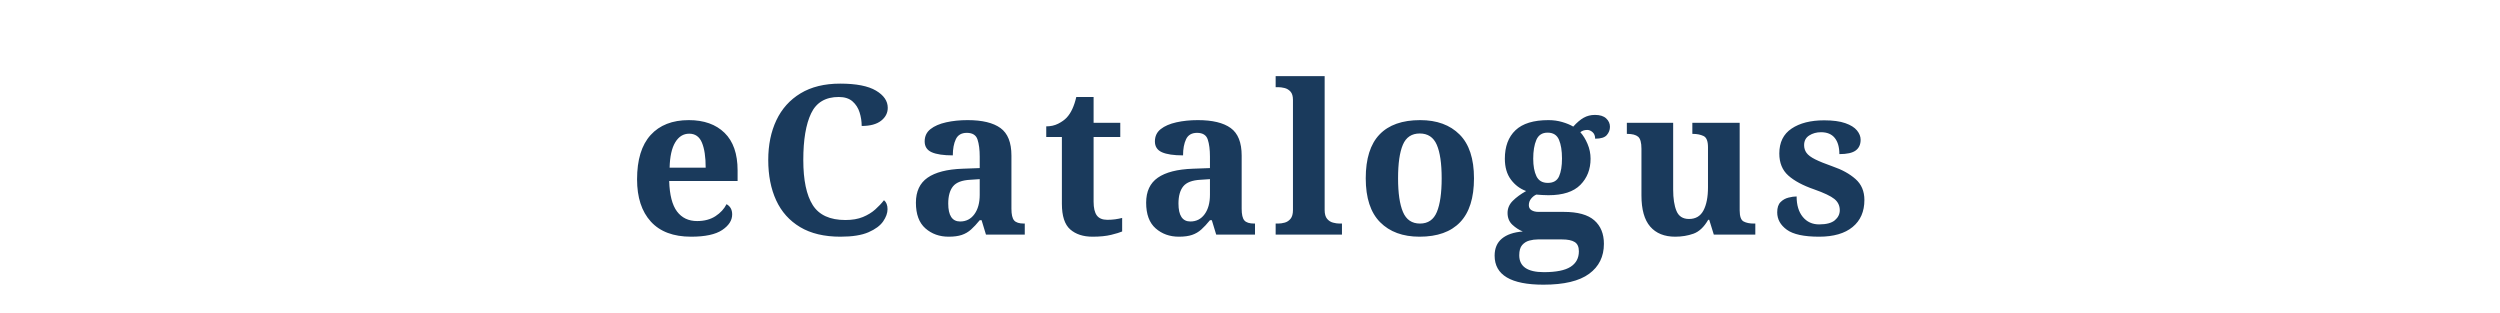
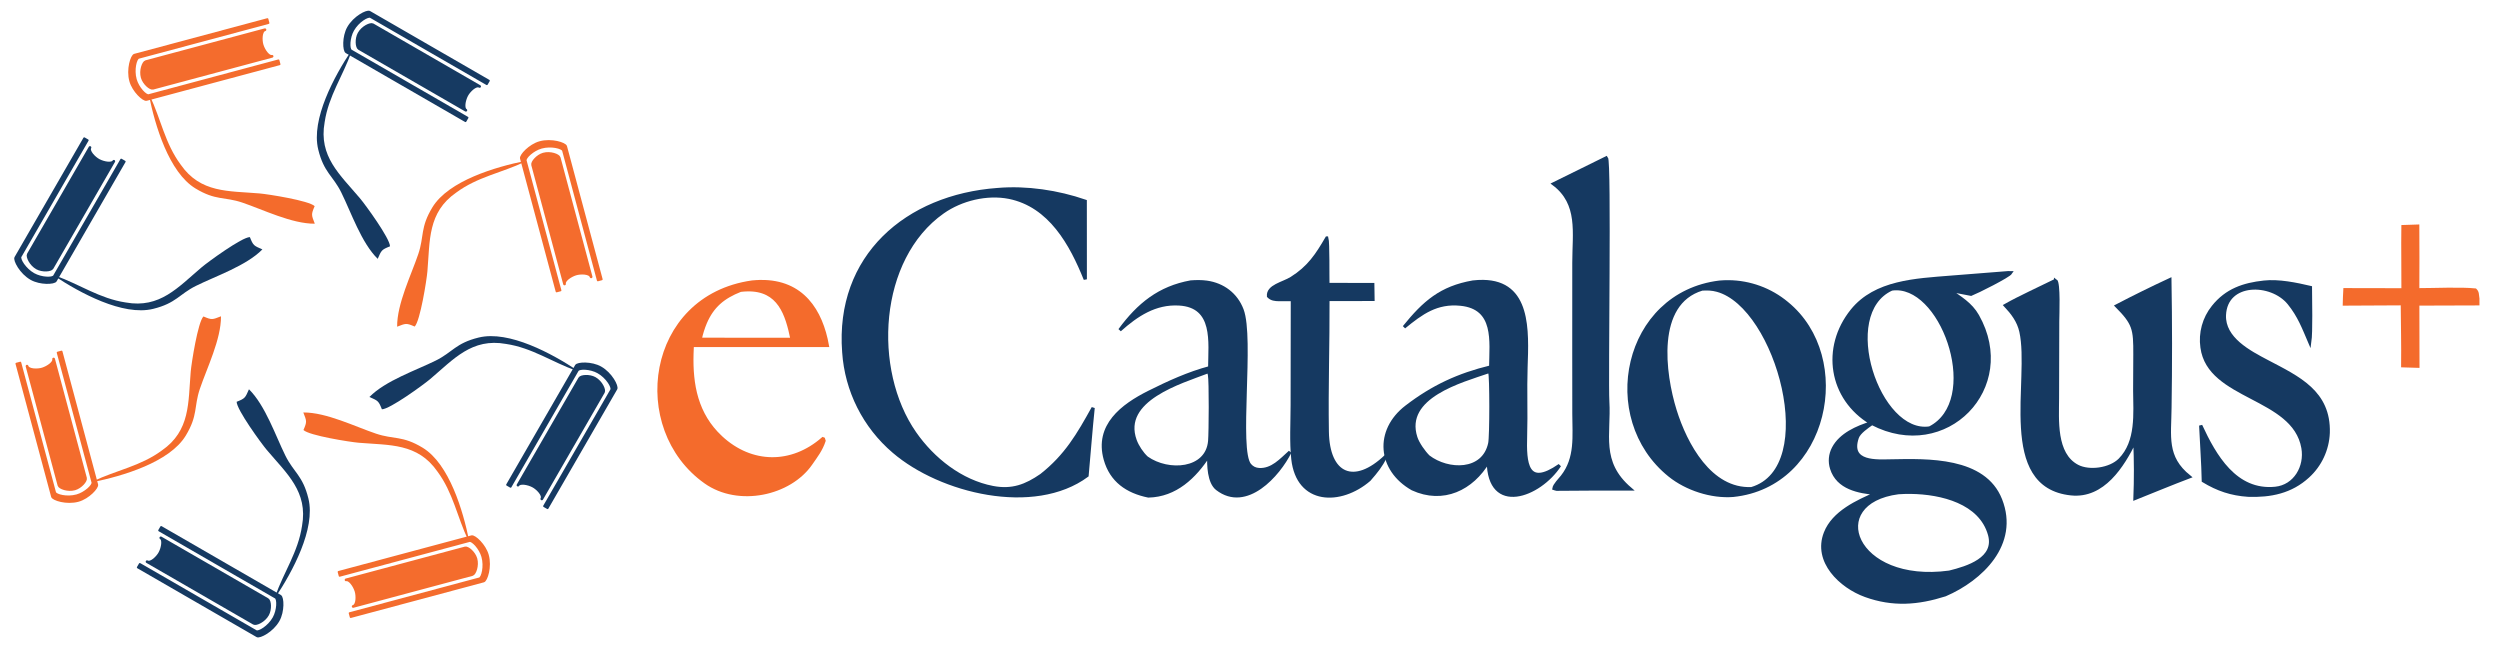
- <svg xmlns="http://www.w3.org/2000/svg" width="1918" height="240" viewBox="0 0 1918 240" version="1.1" id="svg1" xml:space="preserve">
-   <text x="959" y="180" text-anchor="middle" font-family="serif" font-size="160" font-weight="bold" fill="#1a3a5c" letter-spacing="8">eCatalogus</text>
+ <svg xmlns="http://www.w3.org/2000/svg" width="1500" height="400" viewBox="0 0 1500 400" version="1.1" id="svg88">
+   <path fill="#f46b2c" d="m 1441.768,135.961 8.875,-0.294 c 0.154,12.62 0,25.53 0,38.175 9.636,0.015 25.451,-0.762 34.519,0.16 1.454,1.43 1.174,2.714 1.55,5.151 v 3.136 l -36.05,0.121 0.077,37.331 -9.106,-0.28 c 0.144,-12.243 -0.135,-24.938 -0.241,-37.214 l -34.798,0.184 c 0.019,-2.719 0.231,-5.864 0.356,-8.617 l 34.847,0.072 c 0.077,-12.689 -0.221,-25.092 -0.029,-37.926 z" id="path2" style="stroke:#f46b2c;stroke-width:1.925;stroke-dasharray:none;stroke-opacity:1" />
+   <path id="path3" d="m 1204.782,163.616 -34.47,2.719 c -20.696,1.694 -45.051,2.572 -59.086,19.991 -17.866,22.166 -13.197,52.769 11.379,67.475 -8.384,2.591 -18.223,6.898 -22.507,15.039 -2.012,3.768 -2.416,8.19 -1.117,12.262 3.668,11.723 16.221,14.015 26.743,14.952 -11.291,4.874 -25.663,11.359 -30.486,23.706 -6.7,17.127 9.164,32.162 24.056,37.544 16.461,5.953 31.447,4.761 47.783,-0.421 21.649,-9.303 43.722,-30.43 33.268,-57.02 -9.79,-24.881 -43.886,-23.735 -65.584,-23.328 -8.25,0.078 -25.71,1.675 -20.416,-13.952 1.078,-3.201 5.977,-6.491 8.865,-8.506 44.232,23.091 87.657,-21.465 63.322,-64.57 -4.11,-7.271 -10.551,-10.864 -17.068,-15.464 l 13.159,2.525 c 3.523,-1.354 22.553,-10.865 23.853,-12.937 z m -66.926,9.6 c 29.091,0.072 51.434,67.498 19.971,83.559 -30.813,4.815 -55.34,-68.608 -22.804,-83.353 0.951,-0.142 1.895,-0.209 2.833,-0.207 z m 8.667,122.175 c 18.421,0.241 41.785,5.98 47.209,25.38 4.062,14.522 -13.15,19.83 -24.124,22.527 -57.43,7.814 -75.306,-41.879 -30.612,-47.698 2.363,-0.166 4.894,-0.243 7.526,-0.209 z" style="fill:#153961;fill-opacity:1;stroke:#153961;stroke-width:1.925;stroke-dasharray:none;stroke-opacity:1" />
+   <path id="path6" d="m 1037.225,169.066 c -1.815,-0.018 -3.639,0.051 -5.463,0.212 -57.092,6.883 -72.815,81.555 -29.956,115.965 10.107,8.11 24.999,13.004 38.042,11.986 56.515,-5.755 72.659,-82.438 32.278,-115.346 -9.855,-8.195 -22.193,-12.687 -34.9,-12.817 z m -11.403,4.33 c 1.48,0.1 2.951,0.334 4.535,0.767 36.117,9.883 62.704,106.582 20.57,119.024 -24.768,1.14 -39.573,-26.643 -45.897,-46.982 -6.815,-21.958 -12.543,-64.121 16.201,-72.777 1.622,-0.098 3.111,-0.132 4.591,-0.032 z" style="fill:#153961;fill-opacity:1;stroke:#153961;stroke-width:1.925;stroke-dasharray:none;stroke-opacity:1" />
+   <path id="path8" d="m 719.277,168.999 c -1.599,-0.013 -3.199,0.059 -4.796,0.177 -18.889,3.42 -31.334,13.505 -42.633,28.869 10.194,-9.105 21.237,-16.477 35.545,-15.682 21.748,1.21 18.523,22.917 18.427,38.239 -12.685,3.382 -24.736,8.878 -36.457,14.755 -15.886,7.965 -31.862,19.921 -26.203,40.232 3.58,12.844 13.14,19.406 25.846,22.007 16.322,-0.332 27.879,-11.446 36.292,-24.44 -0.258,5.988 0.036,16.295 4.979,20.112 17.567,13.565 36.941,-8.378 43.69,-22.078 -5.248,4.7 -10.709,11.025 -18.534,10.549 -2.256,-0.137 -4.089,-1.004 -5.576,-2.751 -7.631,-8.957 1.879,-76.007 -4.631,-93.11 -3.528,-9.268 -11.408,-15.185 -21.161,-16.547 -1.591,-0.222 -3.188,-0.319 -4.787,-0.333 z m 5.161,54.153 0.867,0.299 c 0.15,0.452 0.273,0.913 0.368,1.38 0.781,3.794 0.578,34.688 0.133,39.791 -1.548,17.748 -24.832,19.268 -37.76,10.068 -2.838,-2.58 -5.669,-6.873 -6.958,-10.431 -8.895,-24.564 27.64,-35.036 43.35,-41.107 z" style="fill:#153961;fill-opacity:1;stroke:#153961;stroke-width:1.925;stroke-dasharray:none;stroke-opacity:1" />
+   <path id="path10" d="m 889.813,168.886 c -1.871,-0.024 -3.874,0.08 -6.016,0.323 -19.273,3.374 -29.28,12.174 -41.336,27.072 10.457,-8.544 19.528,-15.225 33.902,-13.77 21.214,2.148 18.234,22.143 18.047,37.662 -19.367,4.699 -34.697,11.789 -50.528,23.921 -18.602,14.255 -16.623,37.771 3.61,49.223 18.37,8.427 35.786,0.047 45.51,-16.468 0.277,32.095 30.643,20.905 42.761,2.365 -19.855,13.814 -20.953,-1.131 -20.425,-17.889 0.424,-13.451 -0.196,-27.487 0.269,-40.937 0.761,-22.016 2.264,-51.149 -25.793,-51.502 z m 2.954,54.245 1.075,0.248 c 0.936,1.717 0.934,38.323 0.015,42.628 -3.738,17.505 -25.035,16.992 -36.777,8.017 -2.803,-2.729 -6.428,-7.918 -7.596,-11.55 -7.897,-24.558 27.658,-33.928 43.282,-39.343 z" style="fill:#153961;fill-opacity:1;stroke:#153961;stroke-width:1.925;stroke-dasharray:none;stroke-opacity:1" />
+   <path fill="#153961" d="m 1233.334,168.239 c 2.137,1.287 1.28,20.85 1.271,24.486 l -0.116,46.223 c -0.019,12.773 -1.858,33.546 11.956,40.794 7.085,3.717 19.666,2.001 25.49,-3.903 10.666,-10.816 9.01,-27.618 8.895,-41.617 -0.019,-7.192 0.019,-14.384 0.106,-21.577 0.067,-15.357 -0.52,-18.547 -10.983,-29.096 10.541,-5.497 21.206,-10.75 31.978,-15.754 0.433,25.613 0.453,51.231 0.048,76.846 -0.144,17.216 -3.119,29.584 11.648,41.437 -10.8,4.097 -21.899,8.71 -32.652,13.008 0.452,-11.434 0.433,-22.883 -0.077,-34.316 -7.306,14.891 -19.012,33.522 -38.206,31.526 -43.982,-4.575 -23.728,-68.429 -30.139,-97.362 -1.425,-6.409 -5.14,-11.177 -9.347,-15.669 8.163,-4.662 21.351,-10.659 30.13,-15.024 z" id="path12" style="fill:#153961;fill-opacity:1;stroke:#153961;stroke-width:1.925;stroke-dasharray:none;stroke-opacity:1" />
+   <path fill="#153961" d="m 598.586,113.723 c 17.41,-1.486 36.074,1.339 52.56,7.008 l 0.024,46.849 c -8.496,-21.128 -21.12,-44.218 -45.736,-49.204 -13.327,-2.617 -28.687,1.109 -39.724,8.879 -39.62,27.892 -43.221,94.746 -16.831,132.614 10.965,15.733 27.712,28.963 46.764,32.639 11.571,2.232 19.916,-0.928 29.16,-7.339 14.834,-11.664 22.193,-24.391 31.089,-40.458 -1.398,13.304 -2.429,27.224 -3.652,40.614 -31.868,23.54 -87.913,9.708 -115.98,-14.38 -17.662,-15.03 -28.488,-36.57 -30.011,-59.71 -4.346,-57.393 37.734,-93.56 92.339,-97.512 z" id="path13" style="fill:#153961;fill-opacity:1;stroke:#153961;stroke-width:1.925;stroke-dasharray:none;stroke-opacity:1" />
+   <path id="path14" style="fill:#f46b2c;fill-opacity:1;stroke:#f46b2c;stroke-width:1.925;stroke-dasharray:none;stroke-opacity:1" d="m 456.466,168.925 c -1.675,0.017 -3.411,0.114 -5.212,0.297 -62.984,8.956 -73.323,87.909 -27.983,120.026 19.868,14.073 50.622,7.216 63.222,-10.976 3.26,-4.708 6.128,-8.344 7.942,-13.779 l -0.34,-1.115 -0.4,-0.154 c -18.634,16.3 -42.864,16.105 -61.047,-0.767 -14.89,-13.816 -17.992,-31.677 -17.476,-50.188 0.047,-1.67 0.113,-3.34 0.199,-5.009 l 81.05,0.009 c -3.713,-20.681 -14.837,-38.595 -39.954,-38.345 z m -8.098,4.952 c 19.299,-0.41 23.8,14.856 26.87,29.723 l -24.236,-0.004 -30.909,-0.026 c 0.719,-3.418 1.77,-6.775 3.142,-10.03 4.211,-9.774 10.614,-15.259 21.072,-19.367 1.422,-0.171 2.774,-0.268 4.061,-0.295 z" />
+   <path fill="#153961" d="m 963.844,94.672 c 2.156,2.262 0.063,133.819 0.817,146.272 1.188,19.633 -5.468,36.216 13.503,52.422 -14.65,-0.088 -29.597,0.115 -44.268,0.181 -0.203,0.003 -1.278,-0.388 -1.552,-0.48 0.35,-2.14 3.528,-5.276 5,-7.145 8.717,-11.079 7.029,-24.274 6.996,-37.615 l -0.035,-38.194 0.021,-52.488 c -0.002,-18.011 3.622,-35.49 -12.199,-47.322 z" id="path16" style="fill:#153961;fill-opacity:1;stroke:#153961;stroke-width:1.925;stroke-dasharray:none;stroke-opacity:1" />
+   <path fill="#153961" d="m 796.11,142.802 c 0.801,2.637 0.491,23.394 0.633,27.893 l 26.929,0.02 0.13,8.933 -27.037,0.038 c 0.118,26.361 -0.83,52.927 -0.39,79.296 0.439,26.302 16.145,32.968 35.172,14.75 -3.359,6.311 -5.386,8.779 -9.983,14.084 -17.182,14.834 -42.877,14.468 -45.848,-12.414 -1.106,-10.011 -0.407,-22.122 -0.391,-32.355 l 0.09,-63.286 c -2.659,0.044 -5.317,0.048 -7.975,0.011 -2.415,-0.05 -4.593,-0.224 -6.346,-2.049 -0.518,-6.062 8.723,-7.568 13.791,-10.737 10.357,-6.476 15.284,-13.942 21.224,-24.184 z" id="path17" style="fill:#153961;fill-opacity:1;stroke:#153961;stroke-width:1.925;stroke-dasharray:none;stroke-opacity:1" />
+   <path fill="#153961" d="m 1358.378,169.281 c 8.885,-0.971 19.31,1.209 27.877,3.211 0.029,7.275 0.51,26.575 -0.395,32.86 -3.687,-8.611 -6.372,-15.889 -12.485,-23.414 -10.589,-13.037 -37.86,-13.331 -38.726,7.135 -0.578,14.147 15.065,22.22 25.817,27.876 18.434,9.7 37.215,18.191 36.474,42.748 -0.395,9.975 -4.765,19.377 -12.139,26.103 -10.223,9.366 -22.448,11.804 -35.848,11.338 -10.204,-0.671 -18.309,-3.422 -26.963,-8.653 -0.212,-10.654 -1.088,-22.371 -1.569,-33.164 8.327,17.996 20.764,40.084 44.752,37.678 11.821,-1.186 18.607,-12.915 16.586,-24.305 -5.506,-31.173 -56.448,-29.314 -60.558,-60.244 -1.232,-8.686 1.184,-17.495 6.681,-24.334 8.038,-10.091 18.299,-13.505 30.496,-14.835 z" id="path18" style="fill:#153961;fill-opacity:1;stroke:#153961;stroke-width:1.925;stroke-dasharray:none;stroke-opacity:1" />
+   <defs id="defs36">
+     <linearGradient id="gradient_0" gradientUnits="userSpaceOnUse" x1="130.925" y1="321.757" x2="120.97" y2="263.372">
+       <stop offset="0" stop-color="#12375F" id="stop35" />
+       <stop offset="1" stop-color="#364F73" id="stop36" />
+     </linearGradient>
+   </defs>
+   <defs id="defs39">
+     <linearGradient id="gradient_1" gradientUnits="userSpaceOnUse" x1="237.083" y1="439.715" x2="239.92" y2="487.329">
+       <stop offset="0" stop-color="#12355D" id="stop38" />
+       <stop offset="1" stop-color="#39506F" id="stop39" />
+     </linearGradient>
+   </defs>
+   <g id="g92-7-4" transform="matrix(0.8336487,0.4813073,-0.4813073,0.8336487,221.2435,-419.4678)">
+     <path fill="#f46b2c" d="m 274.544,624.838 c 13.848,3.587 28.954,16.899 40.308,24.448 9.814,6.526 15.599,5.32 25.845,16.014 13.469,14.059 14.166,44.773 12.986,63.47 l -0.452,-0.343 c -2.926,-15.729 -1.414,-31.02 -7.466,-46.37 -7.354,-20.421 -24.551,-23.49 -42.758,-30.053 -5.013,-1.807 -28.767,-12.346 -31.212,-16.577 3.577,-4.497 3.382,-4.805 2.749,-10.589 z" id="path37-6-6-3" style="fill:#153961;fill-opacity:0.996" />
+     <g id="rect88-0-9" style="opacity:0.993;stroke:none" transform="translate(151.5152,-9.090909)">
+       <path id="path92-0-0" style="baseline-shift:baseline;display:inline;overflow:visible;vector-effect:none;fill:#153961;fill-opacity:0.996;stroke:#153961;stroke-width:1.129;stroke-linecap:round;stroke-linejoin:round;stroke-opacity:0.996;paint-order:stroke fill markers;enable-background:accumulate;stop-color:#000000;stop-opacity:1" d="m 118.533,735.605 v 2.533 h 83.727 c 1.884,0 5.199,6.087 5.268,11.512 0.08,6.316 -3.468,12.57 -5.268,12.57 H 118.533 v 2.535 h 85.848 c 1.894,0 6.831,-7.572 6.747,-15.217 -0.072,-6.566 -4.763,-13.934 -6.747,-13.934 z" />
+       <path style="baseline-shift:baseline;display:inline;overflow:visible;fill:#153961;stroke:#153961;stroke-width:1.7;stroke-linecap:round;stroke-linejoin:round;stroke-dasharray:none;stroke-opacity:0.996;paint-order:stroke fill markers;enable-background:accumulate;stop-color:#000000;stop-opacity:1" d="m 121.75,741.606 h 76.868 c 1.692,0 4.669,4.334 4.73,8.197 0.071,4.497 -3.115,8.952 -4.73,8.952 h -76.868 c 2.779,0 4.294,-5.721 4.181,-8.768 -0.136,-3.649 -1.944,-8.381 -4.181,-8.381 z" id="path90-9-5" />
+     </g>
+   </g>
+   <g id="g92-3-5-6" transform="matrix(0.9298143,-0.249143,0.249143,0.9298143,-228.9557,-265.1007)" style="fill:#f46b2c;fill-opacity:1">
+     <path fill="#f46b2c" d="m 274.544,624.838 c 13.848,3.587 28.954,16.899 40.308,24.448 9.814,6.526 15.599,5.32 25.845,16.014 13.469,14.059 14.166,44.773 12.986,63.47 l -0.452,-0.343 c -2.926,-15.729 -1.414,-31.02 -7.466,-46.37 -7.354,-20.421 -24.551,-23.49 -42.758,-30.053 -5.013,-1.807 -28.767,-12.346 -31.212,-16.577 3.577,-4.497 3.382,-4.805 2.749,-10.589 z" id="path37-6-0-6-3" style="fill:#f46b2c;fill-opacity:1" />
+     <g id="rect88-6-2-6" style="opacity:0.993;fill:#f46b2c;fill-opacity:1;stroke:none" transform="translate(151.5152,-9.090909)">
+       <path id="path92-2-8-3" style="baseline-shift:baseline;display:inline;overflow:visible;vector-effect:none;fill:#f46b2c;fill-opacity:1;stroke:#f46b2c;stroke-width:1.129;stroke-linecap:round;stroke-linejoin:round;stroke-opacity:1;paint-order:stroke fill markers;enable-background:accumulate;stop-color:#000000;stop-opacity:1" d="m 118.533,735.605 v 2.533 h 83.727 c 1.884,0 5.199,6.087 5.268,11.512 0.08,6.316 -3.468,12.57 -5.268,12.57 H 118.533 v 2.535 h 85.848 c 1.894,0 6.831,-7.572 6.747,-15.217 -0.072,-6.566 -4.763,-13.934 -6.747,-13.934 z" />
+       <path style="baseline-shift:baseline;display:inline;overflow:visible;fill:#f46b2c;fill-opacity:1;stroke:#f46b2c;stroke-width:1.7;stroke-linecap:round;stroke-linejoin:round;stroke-dasharray:none;stroke-opacity:1;paint-order:stroke fill markers;enable-background:accumulate;stop-color:#000000;stop-opacity:1" d="m 121.75,741.606 h 76.868 c 1.692,0 4.669,4.334 4.73,8.197 0.071,4.497 -3.115,8.952 -4.73,8.952 h -76.868 c 2.779,0 4.294,-5.721 4.181,-8.768 -0.136,-3.649 -1.944,-8.381 -4.181,-8.381 z" id="path90-2-5-0" />
+     </g>
+   </g>
+   <g id="g92-7-4-4" transform="matrix(0.4813073,-0.8336487,0.8336487,0.4813073,-431.3959,166.329)">
+     <path fill="#f46b2c" d="m 274.544,624.838 c 13.848,3.587 28.954,16.899 40.308,24.448 9.814,6.526 15.599,5.32 25.845,16.014 13.469,14.059 14.166,44.773 12.986,63.47 l -0.452,-0.343 c -2.926,-15.729 -1.414,-31.02 -7.466,-46.37 -7.354,-20.421 -24.551,-23.49 -42.758,-30.053 -5.013,-1.807 -28.767,-12.346 -31.212,-16.577 3.577,-4.497 3.382,-4.805 2.749,-10.589 z" id="path37-6-6-3-0" style="fill:#153961;fill-opacity:0.996" />
+     <g id="rect88-0-9-4" style="opacity:0.993;stroke:none" transform="translate(151.5152,-9.090909)">
+       <path id="path92-0-0-6" style="baseline-shift:baseline;display:inline;overflow:visible;vector-effect:none;fill:#153961;fill-opacity:0.996;stroke:#153961;stroke-width:1.129;stroke-linecap:round;stroke-linejoin:round;stroke-opacity:0.996;paint-order:stroke fill markers;enable-background:accumulate;stop-color:#000000;stop-opacity:1" d="m 118.533,735.605 v 2.533 h 83.727 c 1.884,0 5.199,6.087 5.268,11.512 0.08,6.316 -3.468,12.57 -5.268,12.57 H 118.533 v 2.535 h 85.848 c 1.894,0 6.831,-7.572 6.747,-15.217 -0.072,-6.566 -4.763,-13.934 -6.747,-13.934 z" />
+       <path style="baseline-shift:baseline;display:inline;overflow:visible;fill:#153961;stroke:#153961;stroke-width:1.7;stroke-linecap:round;stroke-linejoin:round;stroke-dasharray:none;stroke-opacity:0.996;paint-order:stroke fill markers;enable-background:accumulate;stop-color:#000000;stop-opacity:1" d="m 121.75,741.606 h 76.868 c 1.692,0 4.669,4.334 4.73,8.197 0.071,4.497 -3.115,8.952 -4.73,8.952 h -76.868 c 2.779,0 4.294,-5.721 4.181,-8.768 -0.136,-3.649 -1.944,-8.381 -4.181,-8.381 z" id="path90-9-5-4" />
+     </g>
+   </g>
+   <g id="g92-3-5-6-6" transform="matrix(-0.249143,-0.9298143,0.9298143,-0.249143,-274.3025,606.9658)" style="fill:#f46b2c;fill-opacity:1">
+     <path fill="#f46b2c" d="m 274.544,624.838 c 13.848,3.587 28.954,16.899 40.308,24.448 9.814,6.526 15.599,5.32 25.845,16.014 13.469,14.059 14.166,44.773 12.986,63.47 l -0.452,-0.343 c -2.926,-15.729 -1.414,-31.02 -7.466,-46.37 -7.354,-20.421 -24.551,-23.49 -42.758,-30.053 -5.013,-1.807 -28.767,-12.346 -31.212,-16.577 3.577,-4.497 3.382,-4.805 2.749,-10.589 z" id="path37-6-0-6-3-4" style="fill:#f46b2c;fill-opacity:1" />
+     <g id="rect88-6-2-6-3" style="opacity:0.993;fill:#f46b2c;fill-opacity:1;stroke:none" transform="translate(151.5152,-9.090909)">
+       <path id="path92-2-8-3-8" style="baseline-shift:baseline;display:inline;overflow:visible;vector-effect:none;fill:#f46b2c;fill-opacity:1;stroke:#f46b2c;stroke-width:1.129;stroke-linecap:round;stroke-linejoin:round;stroke-opacity:1;paint-order:stroke fill markers;enable-background:accumulate;stop-color:#000000;stop-opacity:1" d="m 118.533,735.605 v 2.533 h 83.727 c 1.884,0 5.199,6.087 5.268,11.512 0.08,6.316 -3.468,12.57 -5.268,12.57 H 118.533 v 2.535 h 85.848 c 1.894,0 6.831,-7.572 6.747,-15.217 -0.072,-6.566 -4.763,-13.934 -6.747,-13.934 z" />
+       <path style="baseline-shift:baseline;display:inline;overflow:visible;fill:#f46b2c;fill-opacity:1;stroke:#f46b2c;stroke-width:1.7;stroke-linecap:round;stroke-linejoin:round;stroke-dasharray:none;stroke-opacity:1;paint-order:stroke fill markers;enable-background:accumulate;stop-color:#000000;stop-opacity:1" d="m 121.75,741.606 h 76.868 c 1.692,0 4.669,4.334 4.73,8.197 0.071,4.497 -3.115,8.952 -4.73,8.952 h -76.868 c 2.779,0 4.294,-5.721 4.181,-8.768 -0.136,-3.649 -1.944,-8.381 -4.181,-8.381 z" id="path90-2-5-0-4" />
+     </g>
+   </g>
+   <g id="g92-7-4-0" transform="matrix(-0.8336487,-0.4813073,0.4813073,-0.8336487,154.7538,808.3378)">
+     <path fill="#f46b2c" d="m 274.544,624.838 c 13.848,3.587 28.954,16.899 40.308,24.448 9.814,6.526 15.599,5.32 25.845,16.014 13.469,14.059 14.166,44.773 12.986,63.47 l -0.452,-0.343 c -2.926,-15.729 -1.414,-31.02 -7.466,-46.37 -7.354,-20.421 -24.551,-23.49 -42.758,-30.053 -5.013,-1.807 -28.767,-12.346 -31.212,-16.577 3.577,-4.497 3.382,-4.805 2.749,-10.589 z" id="path37-6-6-3-9" style="fill:#153961;fill-opacity:0.996" />
+     <g id="rect88-0-9-3" style="opacity:0.993;stroke:none" transform="translate(151.5152,-9.090909)">
+       <path id="path92-0-0-7" style="baseline-shift:baseline;display:inline;overflow:visible;vector-effect:none;fill:#153961;fill-opacity:0.996;stroke:#153961;stroke-width:1.129;stroke-linecap:round;stroke-linejoin:round;stroke-opacity:0.996;paint-order:stroke fill markers;enable-background:accumulate;stop-color:#000000;stop-opacity:1" d="m 118.533,735.605 v 2.533 h 83.727 c 1.884,0 5.199,6.087 5.268,11.512 0.08,6.316 -3.468,12.57 -5.268,12.57 H 118.533 v 2.535 h 85.848 c 1.894,0 6.831,-7.572 6.747,-15.217 -0.072,-6.566 -4.763,-13.934 -6.747,-13.934 z" />
+       <path style="baseline-shift:baseline;display:inline;overflow:visible;fill:#153961;stroke:#153961;stroke-width:1.7;stroke-linecap:round;stroke-linejoin:round;stroke-dasharray:none;stroke-opacity:0.996;paint-order:stroke fill markers;enable-background:accumulate;stop-color:#000000;stop-opacity:1" d="m 121.75,741.606 h 76.868 c 1.692,0 4.669,4.334 4.73,8.197 0.071,4.497 -3.115,8.952 -4.73,8.952 h -76.868 c 2.779,0 4.294,-5.721 4.181,-8.768 -0.136,-3.649 -1.944,-8.381 -4.181,-8.381 z" id="path90-9-5-5" />
+     </g>
+   </g>
+   <g id="g92-3-5-6-7" transform="matrix(-0.9298143,0.249143,-0.249143,-0.9298143,599.8328,646.8023)" style="fill:#f46b2c;fill-opacity:1">
+     <path fill="#f46b2c" d="m 274.544,624.838 c 13.848,3.587 28.954,16.899 40.308,24.448 9.814,6.526 15.599,5.32 25.845,16.014 13.469,14.059 14.166,44.773 12.986,63.47 l -0.452,-0.343 c -2.926,-15.729 -1.414,-31.02 -7.466,-46.37 -7.354,-20.421 -24.551,-23.49 -42.758,-30.053 -5.013,-1.807 -28.767,-12.346 -31.212,-16.577 3.577,-4.497 3.382,-4.805 2.749,-10.589 z" id="path37-6-0-6-3-2" style="fill:#f46b2c;fill-opacity:1" />
+     <g id="rect88-6-2-6-9" style="opacity:0.993;fill:#f46b2c;fill-opacity:1;stroke:none" transform="translate(151.5152,-9.090909)">
+       <path id="path92-2-8-3-7" style="baseline-shift:baseline;display:inline;overflow:visible;vector-effect:none;fill:#f46b2c;fill-opacity:1;stroke:#f46b2c;stroke-width:1.129;stroke-linecap:round;stroke-linejoin:round;stroke-opacity:1;paint-order:stroke fill markers;enable-background:accumulate;stop-color:#000000;stop-opacity:1" d="m 118.533,735.605 v 2.533 h 83.727 c 1.884,0 5.199,6.087 5.268,11.512 0.08,6.316 -3.468,12.57 -5.268,12.57 H 118.533 v 2.535 h 85.848 c 1.894,0 6.831,-7.572 6.747,-15.217 -0.072,-6.566 -4.763,-13.934 -6.747,-13.934 z" />
+       <path style="baseline-shift:baseline;display:inline;overflow:visible;fill:#f46b2c;fill-opacity:1;stroke:#f46b2c;stroke-width:1.7;stroke-linecap:round;stroke-linejoin:round;stroke-dasharray:none;stroke-opacity:1;paint-order:stroke fill markers;enable-background:accumulate;stop-color:#000000;stop-opacity:1" d="m 121.75,741.606 h 76.868 c 1.692,0 4.669,4.334 4.73,8.197 0.071,4.497 -3.115,8.952 -4.73,8.952 h -76.868 c 2.779,0 4.294,-5.721 4.181,-8.768 -0.136,-3.649 -1.944,-8.381 -4.181,-8.381 z" id="path90-2-5-0-5" />
+     </g>
+   </g>
+   <g id="g92-7-4-4-6" transform="matrix(-0.4813073,0.8336487,-0.8336487,-0.4813073,810.4654,221.5169)">
+     <path fill="#f46b2c" d="m 274.544,624.838 c 13.848,3.587 28.954,16.899 40.308,24.448 9.814,6.526 15.599,5.32 25.845,16.014 13.469,14.059 14.166,44.773 12.986,63.47 l -0.452,-0.343 c -2.926,-15.729 -1.414,-31.02 -7.466,-46.37 -7.354,-20.421 -24.551,-23.49 -42.758,-30.053 -5.013,-1.807 -28.767,-12.346 -31.212,-16.577 3.577,-4.497 3.382,-4.805 2.749,-10.589 z" id="path37-6-6-3-0-5" style="fill:#153961;fill-opacity:0.996" />
+     <g id="rect88-0-9-4-3" style="opacity:0.993;stroke:none" transform="translate(151.5152,-9.090909)">
+       <path id="path92-0-0-6-0" style="baseline-shift:baseline;display:inline;overflow:visible;vector-effect:none;fill:#153961;fill-opacity:0.996;stroke:#153961;stroke-width:1.129;stroke-linecap:round;stroke-linejoin:round;stroke-opacity:0.996;paint-order:stroke fill markers;enable-background:accumulate;stop-color:#000000;stop-opacity:1" d="m 118.533,735.605 v 2.533 h 83.727 c 1.884,0 5.199,6.087 5.268,11.512 0.08,6.316 -3.468,12.57 -5.268,12.57 H 118.533 v 2.535 h 85.848 c 1.894,0 6.831,-7.572 6.747,-15.217 -0.072,-6.566 -4.763,-13.934 -6.747,-13.934 z" />
+       <path style="baseline-shift:baseline;display:inline;overflow:visible;fill:#153961;stroke:#153961;stroke-width:1.7;stroke-linecap:round;stroke-linejoin:round;stroke-dasharray:none;stroke-opacity:0.996;paint-order:stroke fill markers;enable-background:accumulate;stop-color:#000000;stop-opacity:1" d="m 121.75,741.606 h 76.868 c 1.692,0 4.669,4.334 4.73,8.197 0.071,4.497 -3.115,8.952 -4.73,8.952 h -76.868 c 2.779,0 4.294,-5.721 4.181,-8.768 -0.136,-3.649 -1.944,-8.381 -4.181,-8.381 z" id="path90-9-5-4-4" />
+     </g>
+   </g>
+   <g id="g92-3-5-6-6-8" transform="matrix(0.249143,0.9298143,-0.9298143,0.249143,645.1796,-221.1679)" style="fill:#f46b2c;fill-opacity:1">
+     <path fill="#f46b2c" d="m 274.544,624.838 c 13.848,3.587 28.954,16.899 40.308,24.448 9.814,6.526 15.599,5.32 25.845,16.014 13.469,14.059 14.166,44.773 12.986,63.47 l -0.452,-0.343 c -2.926,-15.729 -1.414,-31.02 -7.466,-46.37 -7.354,-20.421 -24.551,-23.49 -42.758,-30.053 -5.013,-1.807 -28.767,-12.346 -31.212,-16.577 3.577,-4.497 3.382,-4.805 2.749,-10.589 z" id="path37-6-0-6-3-4-5" style="fill:#f46b2c;fill-opacity:1" />
+     <g id="rect88-6-2-6-3-5" style="opacity:0.993;fill:#f46b2c;fill-opacity:1;stroke:none" transform="translate(151.5152,-9.090909)">
+       <path id="path92-2-8-3-8-5" style="baseline-shift:baseline;display:inline;overflow:visible;vector-effect:none;fill:#f46b2c;fill-opacity:1;stroke:#f46b2c;stroke-width:1.129;stroke-linecap:round;stroke-linejoin:round;stroke-opacity:1;paint-order:stroke fill markers;enable-background:accumulate;stop-color:#000000;stop-opacity:1" d="m 118.533,735.605 v 2.533 h 83.727 c 1.884,0 5.199,6.087 5.268,11.512 0.08,6.316 -3.468,12.57 -5.268,12.57 H 118.533 v 2.535 h 85.848 c 1.894,0 6.831,-7.572 6.747,-15.217 -0.072,-6.566 -4.763,-13.934 -6.747,-13.934 z" />
+       <path style="baseline-shift:baseline;display:inline;overflow:visible;fill:#f46b2c;fill-opacity:1;stroke:#f46b2c;stroke-width:1.7;stroke-linecap:round;stroke-linejoin:round;stroke-dasharray:none;stroke-opacity:1;paint-order:stroke fill markers;enable-background:accumulate;stop-color:#000000;stop-opacity:1" d="m 121.75,741.606 h 76.868 c 1.692,0 4.669,4.334 4.73,8.197 0.071,4.497 -3.115,8.952 -4.73,8.952 h -76.868 c 2.779,0 4.294,-5.721 4.181,-8.768 -0.136,-3.649 -1.944,-8.381 -4.181,-8.381 z" id="path90-2-5-0-4-4" />
+     </g>
+   </g>
</svg>
